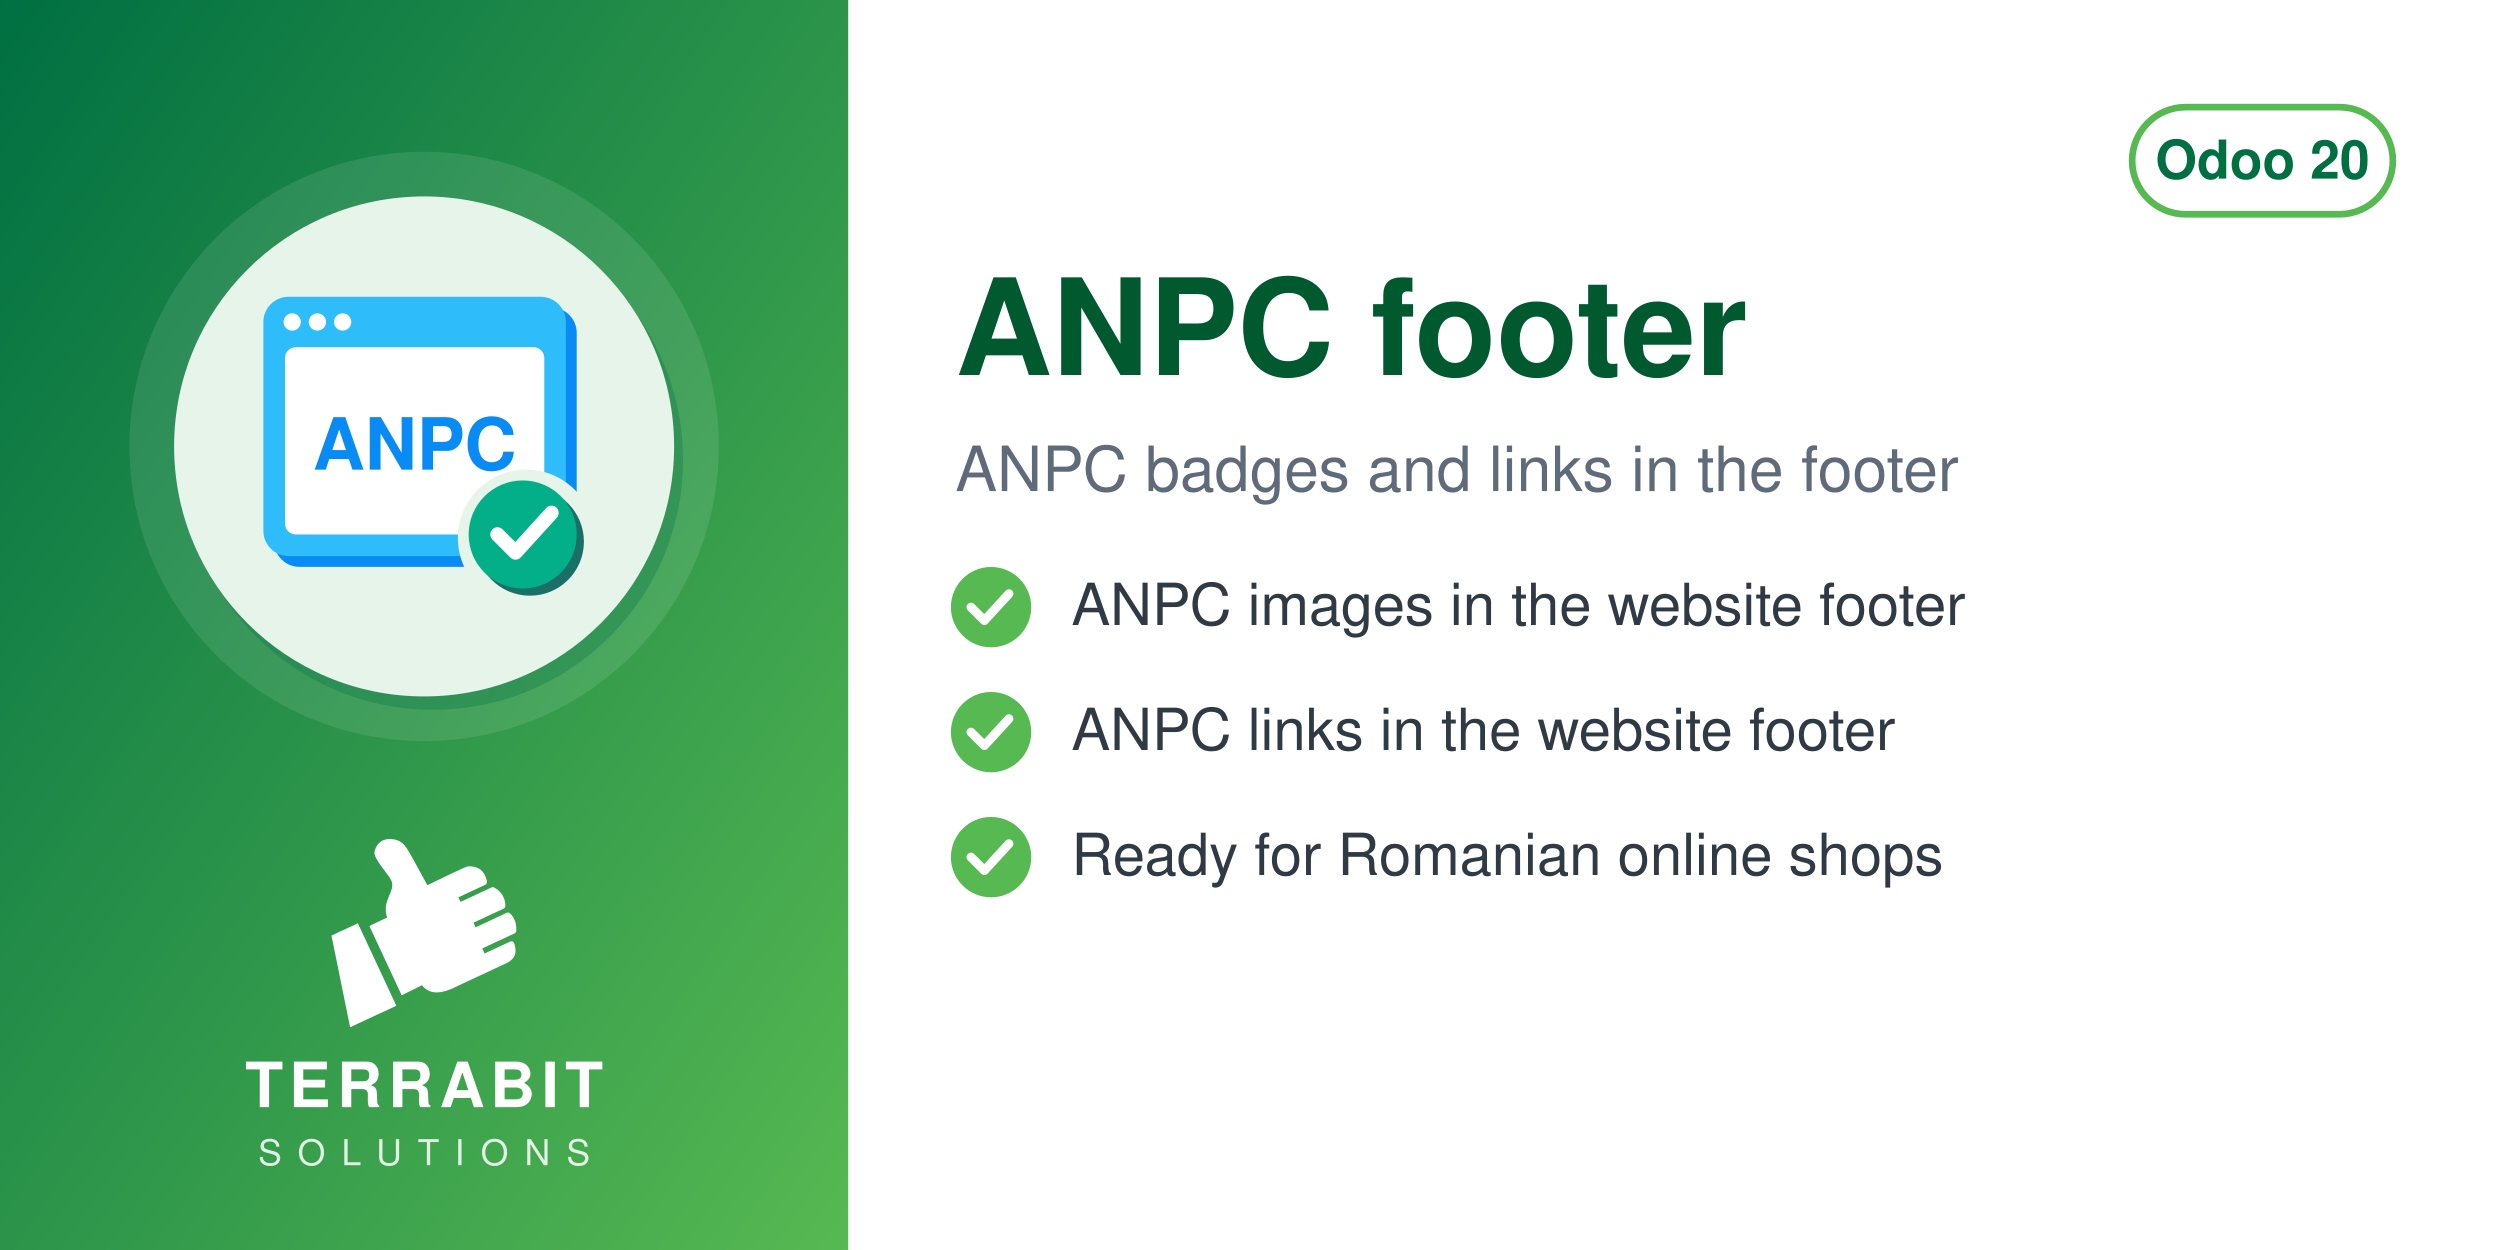
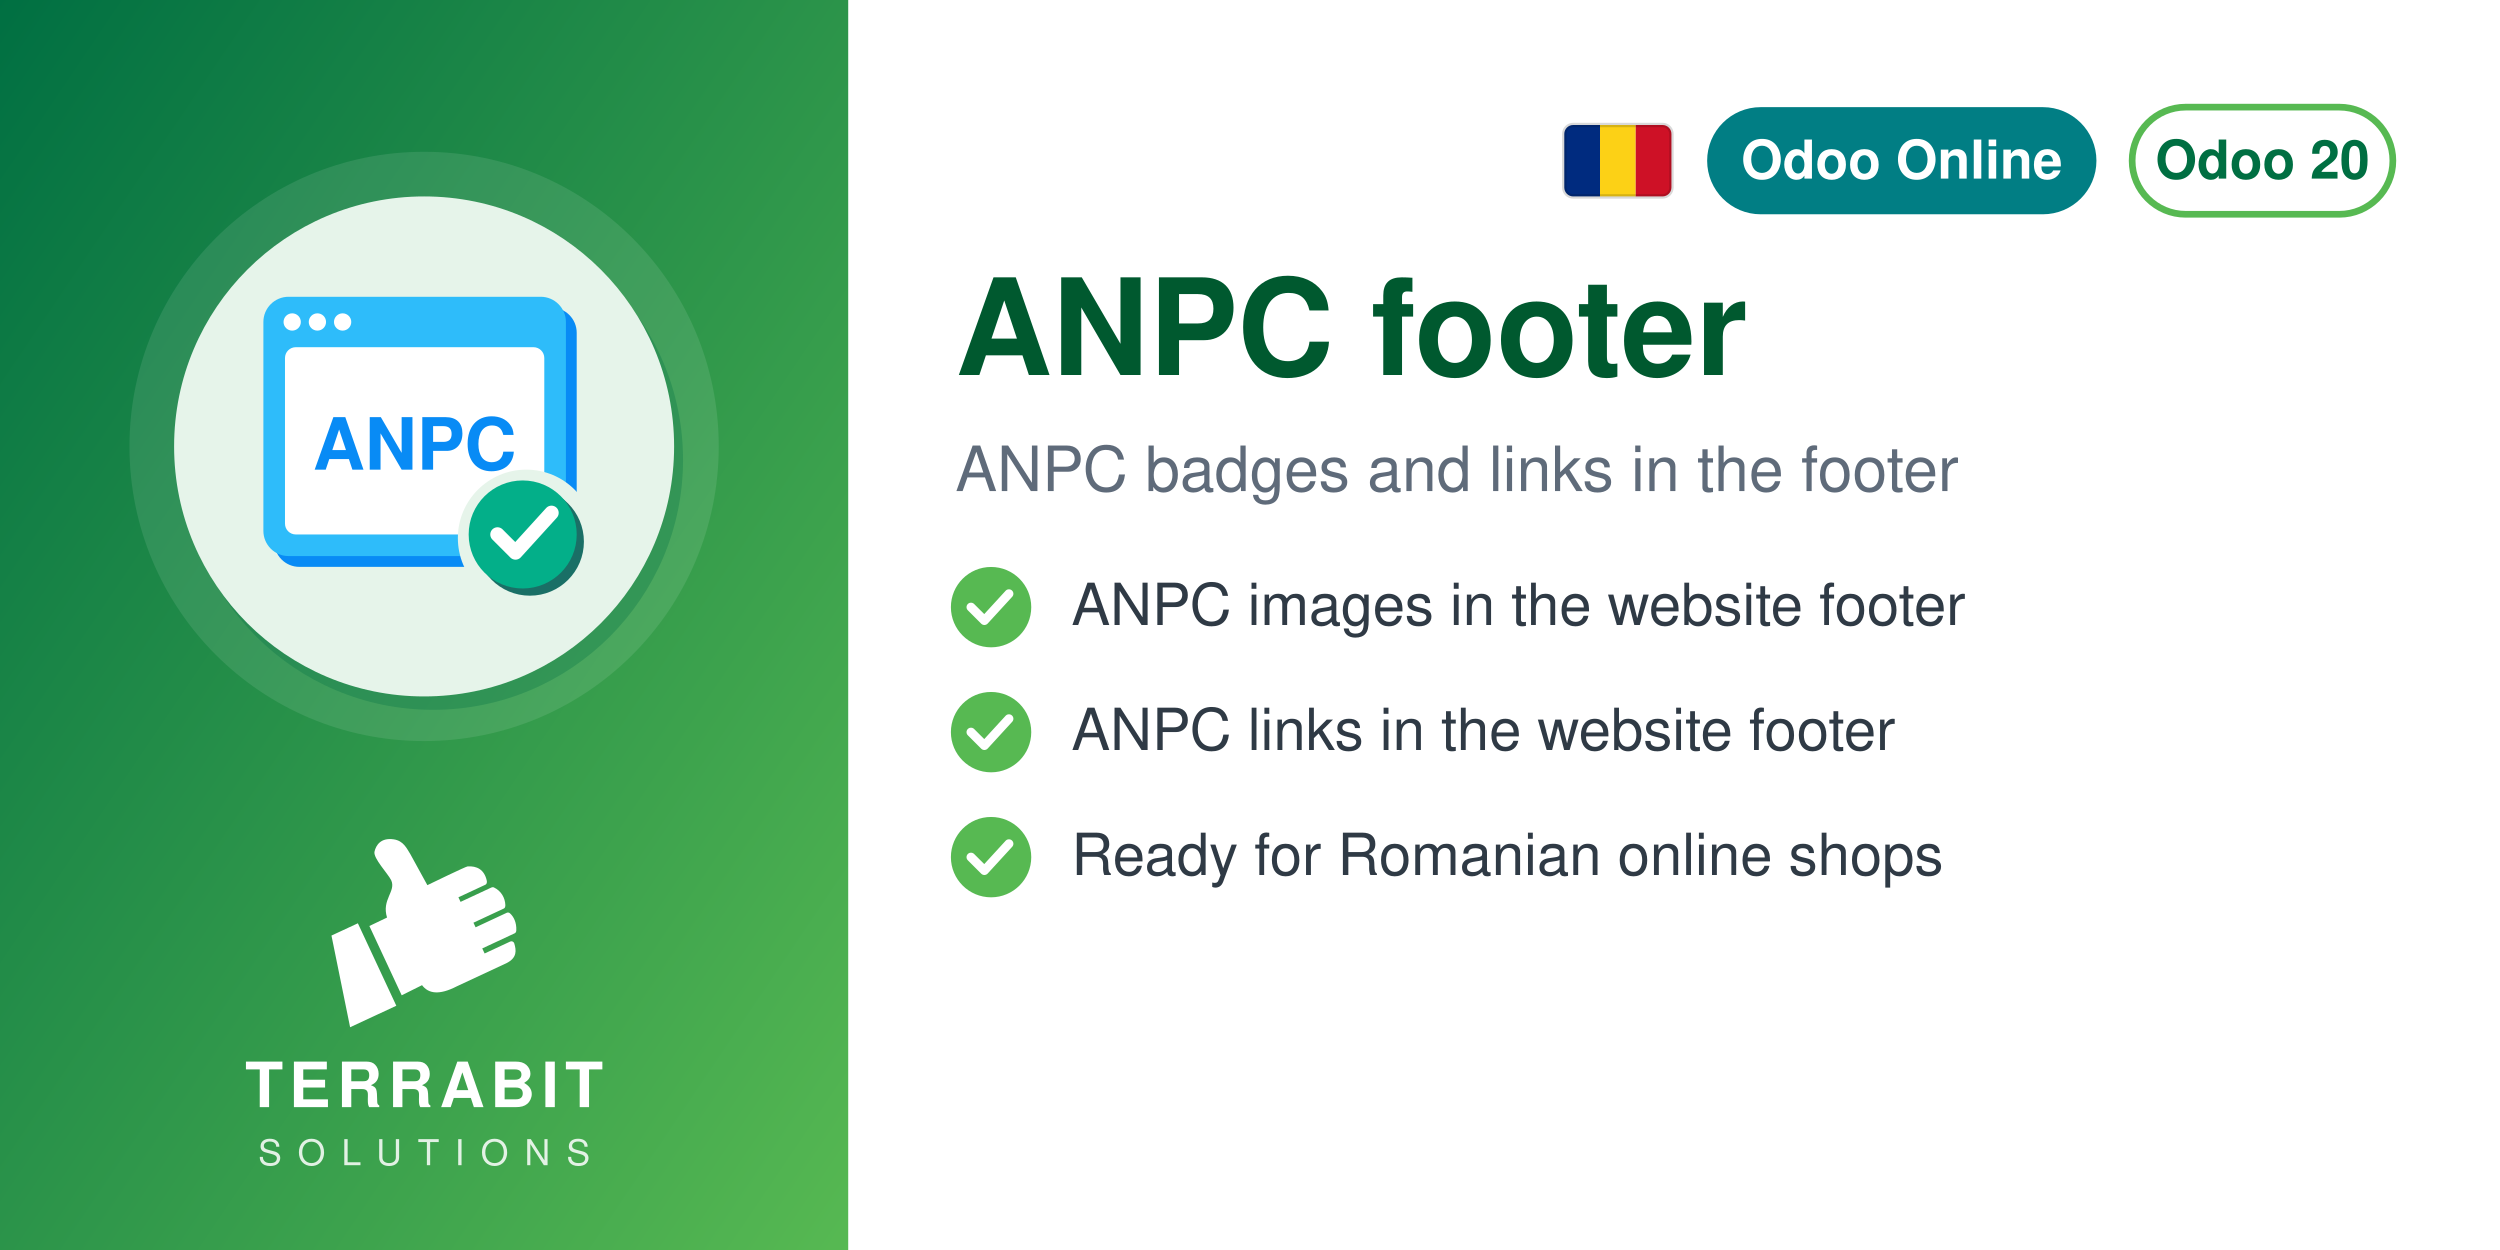
<svg xmlns="http://www.w3.org/2000/svg" width="560" height="280" viewBox="0 0 560 280">
  <defs>
    <linearGradient id="g" x1="0" y1="0" x2="1" y2="1">
      <stop offset="0" stop-color="#006F42" />
      <stop offset="1" stop-color="#57B952" />
    </linearGradient>
  </defs>
  <rect width="560" height="280" fill="#FFFFFF" />
  <rect width="190" height="280" fill="url(#g)" />
  <circle cx="95.0" cy="100" r="66" fill="white" opacity="0.10" />
  <circle cx="97.0" cy="103" r="56" fill="#006F42" opacity="0.30" />
  <circle cx="95.0" cy="100" r="56" fill="#E6F4EA" />
  <svg x="54.0" y="59.0" width="82" height="82" viewBox="0 0 100 100" preserveAspectRatio="xMidYMid meet">
    <g transform="translate(2.16,-0.72) scale(0.9838)">
      <defs>
        <mask id="mi-cut" maskUnits="userSpaceOnUse" x="-20" y="-20" width="140" height="140">
          <rect x="-20" y="-20" width="140" height="140" fill="#fff" />
          <circle cx="77" cy="77" r="19" fill="#000" />
        </mask>
      </defs>
      <g mask="url(#mi-cut)">
        <g transform="translate(3,3)" fill="#088BF5">
          <rect x="4" y="10" width="84" height="72" rx="7" />
        </g>
        <g fill="#2EBCFA">
          <rect x="4" y="10" width="84" height="72" rx="7" />
        </g>
        <rect x="10" y="24" width="72" height="52" rx="3" fill="#FFFFFF" />
        <g fill="#FFFFFF">
          <circle cx="12" cy="17" r="2.4" />
          <circle cx="19" cy="17" r="2.4" />
          <circle cx="26" cy="17" r="2.4" />
        </g>
        <text x="46" y="58" font-family="Helvetica, Arial, sans-serif" font-weight="bold" font-size="20" fill="#088BF5" text-anchor="middle">ANPC</text>
      </g>
      <circle cx="78" cy="78" r="15" fill="#1A6F66" />
      <circle cx="76" cy="76" r="15" fill="#03AF89" />
      <path d="M69,76 l5,5 l10,-11" fill="none" stroke="#FFFFFF" stroke-width="4" stroke-linecap="round" stroke-linejoin="round" />
    </g>
  </svg>
  <svg x="72.0" y="186" width="46" height="46" viewBox="4045 2535 3400 3400" preserveAspectRatio="xMidYMid meet">
    <path fill="#FFFFFF" d="M4648.32 4073.59l636.59 1365.17 -765.09 355.96 -308.63 -1517.87 437.13 -203.26zm725.61 1192.32l336.75 -167.88c105.65,140.85 282.69,170.72 576.82,18.8l819.92 -382.33c181.4,-90.13 164.26,-214.57 130.07,-328.43 -4.28,-14.25 -13.68,-24.81 -27.34,-30.7 -13.67,-5.89 -27.61,-5.11 -41.09,1.18l-422.32 196.93 -39.04 -83.72 538.07 -250.91c16.64,-7.76 24.7,-27.69 25.58,-46.04 6.48,-134.33 -44.36,-230.89 -105.84,-285.23 -15.2,-13.44 -35.71,-15.59 -54.12,-7l-513.92 239.64 -35.6 -76.34 506.31 -236.1c17.69,-8.25 22.52,-36.93 21.83,-56.45 -4.1,-117.31 -67.62,-232.74 -187.72,-290.66 -13.94,-6.72 -28.64,-6.36 -42.69,0.19l-511.21 238.38 -35.37 -75.86 448.98 -209.36c20.44,-9.53 25.81,-42.28 21.02,-64.32 -41.02,-189.07 -167.92,-247.8 -318.14,-237.87 -29.39,1.94 -589.86,273.16 -665.95,310.54l-281.84 -513.57c-59.06,-93.13 -112.7,-221.7 -276.47,-245.13 -211.24,-30.22 -291.56,94.38 -316.89,203.13 -25.32,108.75 223.84,365.99 276.05,473.69 85.52,184.27 -161.86,318.11 -68.41,617.99l-292.54 139.94 535.09 1147.51z" />
  </svg>
  <text x="95.0" y="248" text-anchor="middle" font-family="Helvetica,Arial,sans-serif" font-size="14" font-weight="800" letter-spacing="1.4" fill="white">TERRABIT</text>
  <text x="95.0" y="261" text-anchor="middle" font-family="Helvetica,Arial,sans-serif" font-size="8" font-weight="500" letter-spacing="3.6" fill="white" opacity="0.85">SOLUTIONS</text>
  <g>
    <rect x="477.6" y="24" width="58.4" height="24" rx="12" fill="none" stroke="#57B952" stroke-width="1.5" />
    <text x="506.8" y="40" text-anchor="middle" font-family="Helvetica,Arial,sans-serif" font-size="12" font-weight="700" fill="#006F42">Odoo 20</text>
  </g>
+   <g>
+     <rect x="382.4" y="24" width="87.2" height="24" rx="12" fill="#017E84" />
+     <text x="426" y="40" text-anchor="middle" font-family="Helvetica,Arial,sans-serif" font-size="12" font-weight="700" fill="white">Odoo Online</text>
+   </g>
+   <g>
+     <clipPath id="ro-flag">
+       <rect x="350.4" y="28.0" width="24" height="16" rx="2" />
+     </clipPath>
+     <g clip-path="url(#ro-flag)">
+       <rect x="350.4" y="28.0" width="8.0" height="16" fill="#002B7F" />
+       <rect x="358.4" y="28.0" width="8.0" height="16" fill="#FCD116" />
+       <rect x="366.4" y="28.0" width="8.0" height="16" fill="#CE1126" />
+     </g>
+     <rect x="350.4" y="28.0" width="24" height="16" rx="2" fill="none" stroke="#000000" stroke-opacity="0.15" stroke-width="1" />
+   </g>
  <text x="214" y="84" font-family="Helvetica,Arial,sans-serif" font-size="30" font-weight="700" fill="#00592F">ANPC footer</text>
  <text x="214" y="110" font-family="Helvetica,Arial,sans-serif" font-size="14" fill="#5F6B7A">ANPC badges and links in the footer</text>
  <circle cx="222" cy="136" r="9" fill="#57B952" />
  <path d="M217.5 136 l3 3 l5.5 -6" fill="none" stroke="white" stroke-width="2" stroke-linecap="round" stroke-linejoin="round" />
  <text x="240" y="140" font-family="Helvetica,Arial,sans-serif" font-size="13" fill="#2F3A45">ANPC images in the website footer</text>
  <circle cx="222" cy="164" r="9" fill="#57B952" />
  <path d="M217.5 164 l3 3 l5.5 -6" fill="none" stroke="white" stroke-width="2" stroke-linecap="round" stroke-linejoin="round" />
  <text x="240" y="168" font-family="Helvetica,Arial,sans-serif" font-size="13" fill="#2F3A45">ANPC links in the website footer</text>
  <circle cx="222" cy="192" r="9" fill="#57B952" />
  <path d="M217.5 192 l3 3 l5.5 -6" fill="none" stroke="white" stroke-width="2" stroke-linecap="round" stroke-linejoin="round" />
  <text x="240" y="196" font-family="Helvetica,Arial,sans-serif" font-size="13" fill="#2F3A45">Ready for Romanian online shops</text>
</svg>
